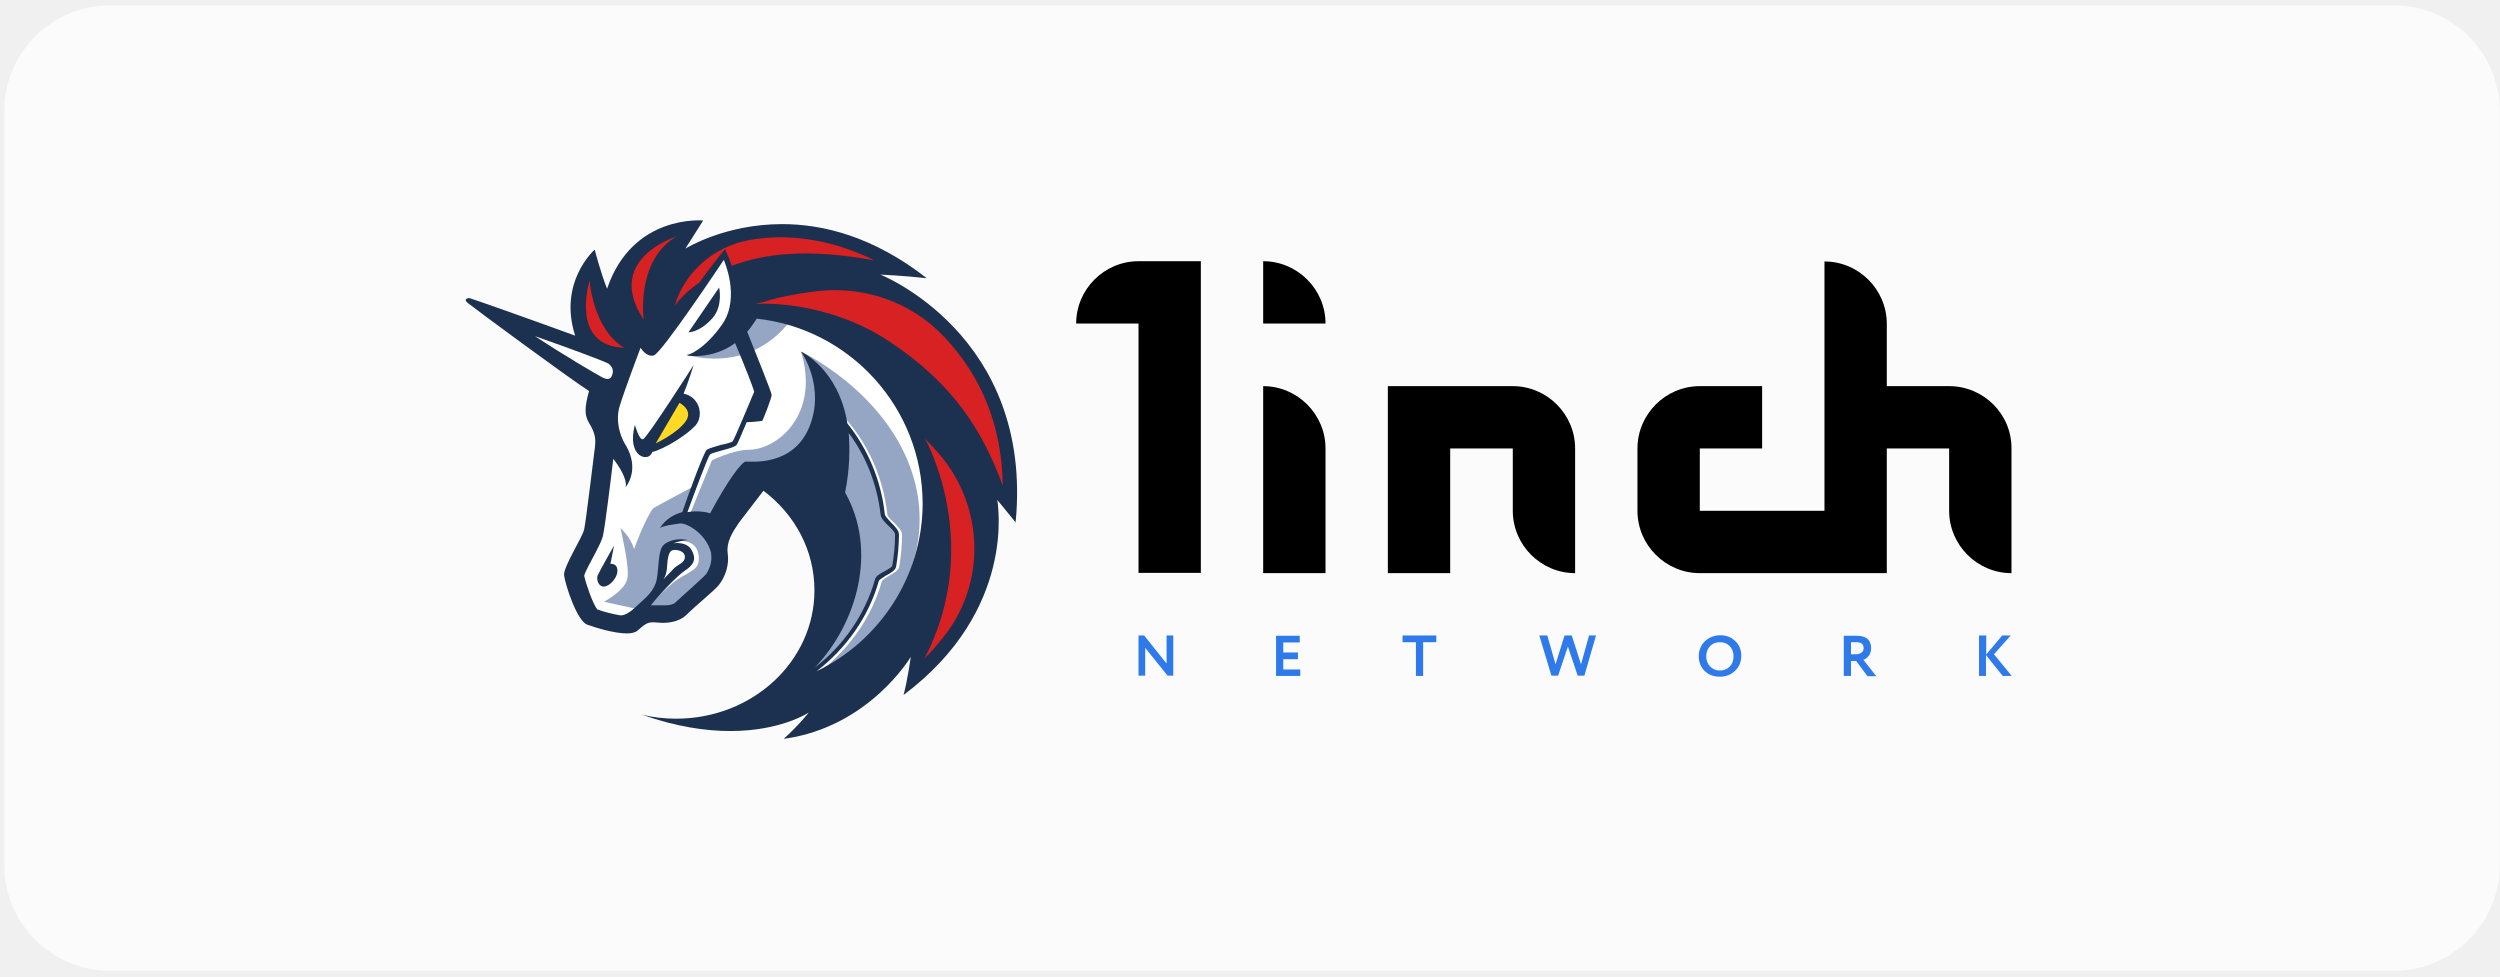
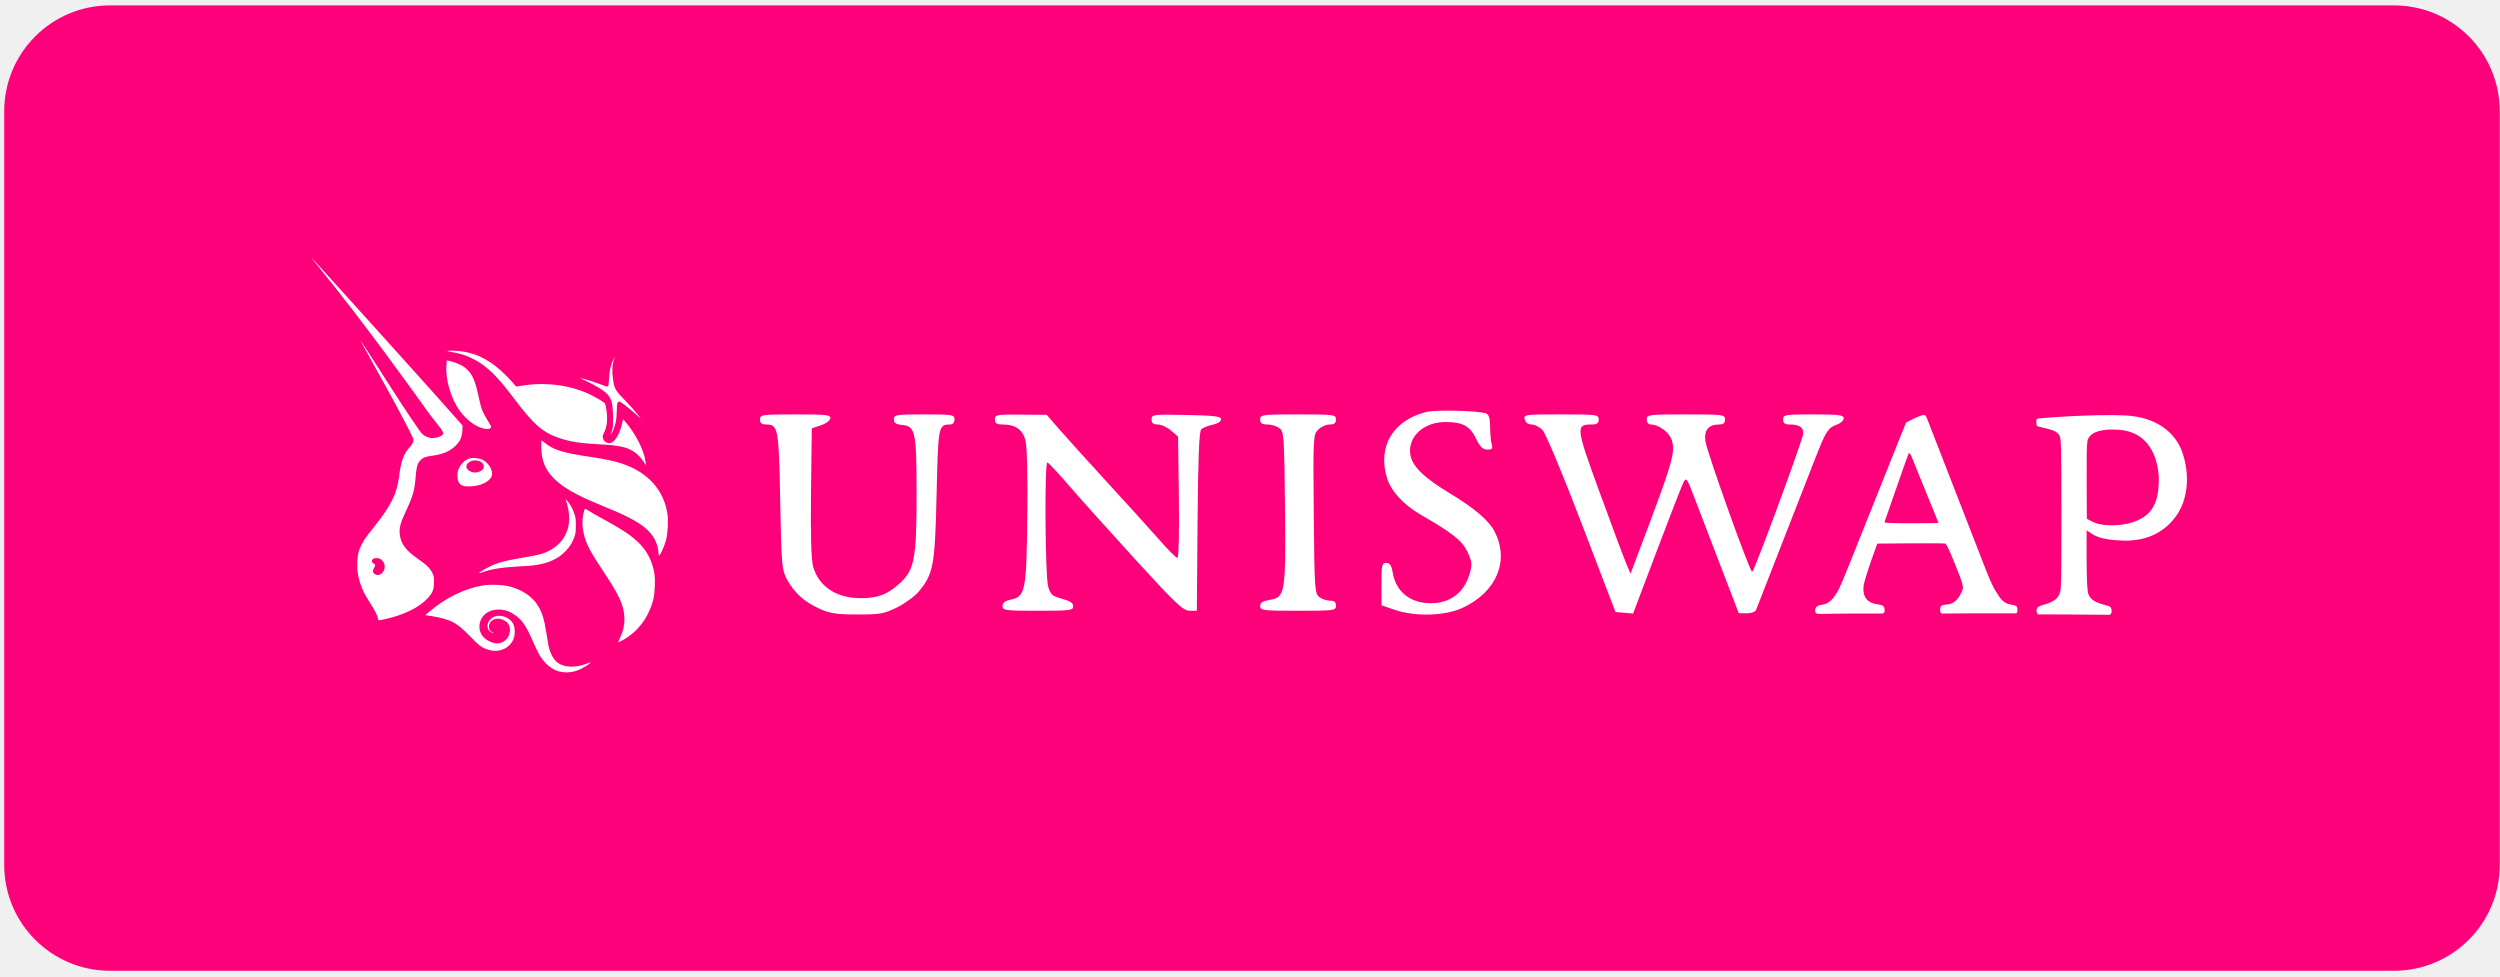
<svg xmlns="http://www.w3.org/2000/svg" width="233" height="91" viewBox="0 0 233 91" fill="none">
-   <rect x="0.395" y="0.502" width="232.581" height="89.973" rx="9.86" fill="#FBFBFB" />
-   <path d="M100.299 30.154H106.109V53.393H111.918V24.344H106.109C102.916 24.344 100.299 26.961 100.299 30.154ZM117.728 53.417H123.538V41.797C123.538 38.604 120.921 35.988 117.728 35.988V53.417ZM129.348 35.988V53.417H135.158V41.797H140.992V47.607C140.992 50.8 143.608 53.417 146.801 53.417V41.797C146.801 38.604 144.185 35.988 140.992 35.988H129.348ZM181.66 35.988H175.85V30.178C175.85 26.985 173.234 24.368 170.041 24.368V47.607H158.421V41.797H164.231V35.988H158.421C155.228 35.988 152.611 38.604 152.611 41.797V47.607C152.611 50.8 155.228 53.417 158.421 53.417H175.85V41.797H181.66V47.607C181.66 50.8 184.277 53.417 187.47 53.417V41.797C187.494 38.604 184.877 35.988 181.66 35.988ZM117.728 30.154H123.538C123.538 26.961 120.921 24.344 117.728 24.344V30.154Z" fill="black" />
-   <path d="M109.349 59.227V62.972H108.821L106.733 60.379V62.972H106.108V59.227H106.637L108.725 61.844V59.227H109.349ZM121.185 62.996H118.928V59.251H121.137V59.875H119.601V60.811H120.969V61.436H119.601V62.396H121.185V62.996ZM130.74 59.851H131.964V62.996H132.637V59.851H133.861V59.227H130.716V59.851H130.74ZM148.098 59.227H148.746L147.665 62.972H147.041L146.129 60.259L145.217 62.972H144.592L143.464 59.227H144.208L144.977 61.916L145.817 59.227H146.489L147.353 61.916L148.098 59.227ZM158.877 59.779C158.517 60.139 158.325 60.619 158.325 61.148C158.325 61.724 158.517 62.18 158.877 62.54C159.261 62.9 159.717 63.068 160.293 63.068C160.869 63.068 161.326 62.876 161.71 62.516C162.094 62.156 162.286 61.676 162.286 61.123C162.286 60.547 162.094 60.091 161.71 59.731C161.326 59.371 160.869 59.203 160.293 59.203C159.717 59.227 159.261 59.419 158.877 59.779ZM159.381 62.108C159.141 61.868 159.021 61.532 159.021 61.172C159.021 60.787 159.141 60.475 159.381 60.211C159.621 59.971 159.933 59.851 160.293 59.851C160.653 59.851 160.966 59.971 161.206 60.211C161.446 60.451 161.566 60.787 161.566 61.172C161.566 61.556 161.446 61.868 161.23 62.108C160.99 62.348 160.701 62.492 160.293 62.492C159.933 62.492 159.621 62.372 159.381 62.108ZM172.513 61.58V62.996H171.841V59.251C172.033 59.251 172.225 59.251 172.465 59.251C172.681 59.251 172.873 59.251 173.017 59.251C173.93 59.251 174.386 59.635 174.386 60.403C174.386 60.691 174.314 60.931 174.17 61.123C174.026 61.291 173.858 61.436 173.665 61.484L174.866 63.02H174.05L172.993 61.604H172.513V61.58ZM172.969 59.851C172.945 59.851 172.921 59.851 172.873 59.851C172.825 59.851 172.777 59.851 172.705 59.851H172.513V60.979H172.945C173.161 60.979 173.329 60.931 173.473 60.835C173.617 60.739 173.689 60.595 173.689 60.403C173.689 60.019 173.449 59.851 172.969 59.851ZM184.421 62.996H185.093V61.051L186.654 62.996H187.494L185.837 60.979L187.398 59.227H186.606L185.117 61.003V59.227H184.445V62.996H184.421Z" fill="#2F7AEA" />
-   <path d="M55.668 47.175L57.013 36.972L45.225 28.785L56.005 32.41L58.549 28.521L67.84 22.759L88.319 34.043L89.375 51.256L80.252 63.908L73.05 65.013L76.771 58.195V51.617L74.058 46.479L71.297 44.654L67.048 49.024V53.633L63.735 56.73L59.534 57.234L57.661 58.291L54.612 57.306L53.364 52.769L55.644 49.552V47.175H55.668Z" fill="white" />
-   <path d="M74.466 28.689C72.209 28.233 69.76 28.353 69.76 28.353C69.76 28.353 68.944 32.074 63.95 33.059C63.998 33.059 70.576 35.291 74.466 28.689ZM76.506 62.516C79.219 60.403 81.26 57.474 82.196 54.161C82.244 54.041 82.628 53.825 82.868 53.657C83.3 53.393 83.709 53.201 83.805 52.841C83.973 51.856 84.069 50.848 84.069 49.84C84.069 49.456 83.684 49.072 83.3 48.688C83.012 48.423 82.7 48.135 82.7 47.919C82.268 44.054 80.492 40.453 77.659 37.836L77.371 38.124C80.131 40.717 81.908 44.222 82.292 47.967C82.34 48.303 82.676 48.639 83.012 48.976C83.3 49.24 83.636 49.6 83.636 49.792C83.636 50.776 83.54 51.736 83.372 52.721C83.324 52.889 82.94 53.057 82.652 53.225C82.22 53.441 81.836 53.657 81.764 53.993C80.756 57.594 78.427 60.739 75.33 62.756C75.882 61.58 77.611 57.714 78.547 55.77L78.379 49.504L73.001 44.294L69.952 44.726L66.615 50.152C66.615 50.152 68.176 52.145 65.991 54.473C63.83 56.754 62.126 57.282 62.126 57.282L60.565 56.442C61.022 55.842 61.958 54.953 62.678 54.353C63.902 53.345 65.127 53.249 65.127 52.145C65.175 49.864 62.702 50.488 62.702 50.488L61.814 51.328L61.43 54.473L59.557 56.802L59.341 56.754L56.292 56.082C56.292 56.082 58.165 55.097 58.453 53.993C58.741 52.937 57.852 49.408 57.828 49.216C57.877 49.264 58.717 49.984 59.101 51.16C59.773 49.288 60.661 47.511 60.925 47.343C61.19 47.175 64.623 45.35 64.623 45.35L63.47 48.351L64.311 47.895L66.351 42.902C66.351 42.902 68.344 41.917 69.832 41.917C72.497 41.869 76.434 38.604 74.658 32.77C75.162 32.987 83.973 37.38 85.509 46.047C86.638 52.673 82.868 58.915 76.506 62.516Z" fill="#94A6C3" />
-   <path d="M66.423 29.625C67.408 28.473 67.024 26.793 67.024 26.793L64.167 30.97C64.143 30.97 65.199 31.018 66.423 29.625ZM56.892 52.553L57.229 50.848C57.229 50.848 55.836 53.297 55.692 53.657C55.572 54.041 55.788 54.713 56.316 54.665C56.868 54.617 57.541 53.825 57.541 53.225C57.565 52.457 56.892 52.553 56.892 52.553ZM82.052 25.592C82.052 25.592 84.165 25.688 86.374 25.928C81.404 22.039 76.699 20.887 72.906 20.887C67.648 20.887 64.095 23.047 63.879 23.167L65.535 20.551C65.535 20.551 58.933 19.926 56.58 26.913C55.98 25.424 55.428 23.263 55.428 23.263C55.428 23.263 51.995 26.264 53.603 31.282C49.666 29.841 44.024 27.849 43.808 27.801C43.52 27.753 43.424 27.897 43.424 27.897C43.424 27.897 43.328 28.017 43.592 28.233C44.048 28.617 52.955 35.195 54.9 36.444C54.468 37.98 54.468 38.7 54.9 39.42C55.5 40.405 55.524 40.909 55.452 41.629C55.356 42.349 54.612 48.591 54.444 49.336C54.276 50.104 52.499 52.817 52.571 53.609C52.667 54.425 53.748 57.858 54.732 58.218C55.452 58.482 57.229 59.035 58.429 59.035C58.861 59.035 59.245 58.939 59.413 58.77C60.133 58.146 60.349 58.002 60.854 58.002C60.902 58.002 60.95 58.002 60.974 58.002C61.19 58.002 61.43 58.05 61.742 58.05C62.414 58.05 63.303 57.93 63.951 57.33C64.887 56.394 66.496 55.121 67 54.521C67.624 53.705 67.984 52.625 67.816 51.52C67.696 50.512 68.248 49.624 68.872 48.711C69.688 47.655 71.153 45.734 71.153 45.734C74.082 47.943 75.906 51.28 75.906 55.025C75.906 61.627 70.145 66.981 63.014 66.981C61.91 66.981 60.854 66.861 59.797 66.597C63.062 67.749 65.823 68.133 68.056 68.133C72.833 68.133 75.378 66.405 75.378 66.405C75.378 66.405 74.49 67.557 73.049 68.854C73.097 68.854 73.097 68.854 73.097 68.854C81.02 67.749 84.885 61.219 84.885 61.219C84.885 61.219 84.597 63.332 84.213 64.772C94.776 56.85 92.976 46.935 92.952 46.599C93.048 46.719 94.104 47.991 94.656 48.687C96.337 31.234 82.052 25.592 82.052 25.592ZM65.823 53.489C65.655 53.705 64.935 54.329 64.431 54.809C63.927 55.265 63.374 55.746 62.942 56.154C62.774 56.322 62.438 56.418 61.934 56.418C61.766 56.418 61.598 56.418 61.478 56.418C61.382 56.418 61.31 56.418 61.214 56.418C61.118 56.418 61.094 56.418 61.046 56.418C60.926 56.418 60.782 56.418 60.662 56.418C61.286 55.578 63.158 53.609 63.807 53.201C64.575 52.697 64.959 52.193 64.479 51.304C64.023 50.416 62.774 50.632 62.774 50.632C62.774 50.632 63.495 50.344 64.119 50.344C63.303 50.128 62.294 50.344 61.838 50.8C61.334 51.256 61.406 52.913 61.214 53.969C60.998 55.073 60.278 55.626 59.173 56.634C58.573 57.186 58.165 57.354 57.829 57.354C57.108 57.234 56.268 57.018 55.668 56.802C55.236 56.25 54.612 54.425 54.444 53.657C54.564 53.225 55.068 52.337 55.332 51.832C55.836 50.848 56.148 50.296 56.22 49.792C56.388 49.072 56.941 44.63 57.157 42.758C57.709 43.478 58.477 44.654 58.309 45.422C59.533 43.694 58.645 41.989 58.213 41.317C57.829 40.645 57.325 39.276 57.757 37.836C58.189 36.395 59.701 32.41 59.701 32.41C59.701 32.41 60.206 33.299 60.926 33.13C61.646 32.962 67.456 24.224 67.456 24.224C67.456 24.224 69.016 27.657 67.36 30.154C65.655 32.65 64.023 33.13 64.023 33.13C64.023 33.13 66.351 33.563 68.512 31.978C69.4 34.067 70.241 36.227 70.289 36.516C70.169 36.804 68.464 40.885 68.296 41.125C68.2 41.221 67.624 41.389 67.192 41.461C66.471 41.677 66.039 41.797 65.871 41.917C65.583 42.181 64.215 45.903 63.59 47.727C62.822 47.943 62.054 48.351 61.502 49.215C61.79 48.999 62.726 48.879 63.398 48.783C63.999 48.735 65.823 49.72 66.279 51.544C66.279 51.592 66.279 51.592 66.279 51.64C66.375 52.337 66.159 52.985 65.823 53.489ZM61.838 53.993C62.222 53.441 62.174 52.505 62.222 52.217C62.27 51.928 62.342 51.376 62.678 51.28C63.014 51.184 63.831 51.328 63.831 51.904C63.831 52.457 63.23 52.577 62.822 52.961C62.534 53.273 61.934 53.897 61.838 53.993ZM78.763 45.903C79.195 43.742 79.219 41.869 79.099 40.357C80.756 42.566 81.764 45.23 82.076 47.991C82.124 48.327 82.46 48.663 82.796 48.999C83.085 49.264 83.421 49.6 83.421 49.816C83.421 50.8 83.325 51.76 83.157 52.745C83.109 52.865 82.725 53.081 82.436 53.249C82.004 53.465 81.62 53.681 81.548 54.017C80.612 57.282 78.619 60.163 75.954 62.204C79.892 58.074 81.812 51.28 78.763 45.903ZM76.098 62.564C78.859 60.451 80.972 57.474 81.908 54.137C81.956 54.017 82.34 53.801 82.581 53.633C83.013 53.417 83.421 53.177 83.517 52.817C83.685 51.832 83.781 50.824 83.781 49.816C83.781 49.432 83.397 49.047 83.013 48.663C82.796 48.399 82.46 48.111 82.46 47.895C82.124 44.798 80.9 41.869 78.979 39.468C78.139 34.379 74.73 32.818 74.658 32.77C74.754 32.891 76.939 36.084 75.426 39.805C73.866 43.574 69.832 42.974 69.496 43.022C69.16 43.022 67.84 44.726 66.183 47.847C65.967 47.751 65.079 47.559 64.071 47.727C64.839 45.614 65.967 42.59 66.183 42.349C66.279 42.253 66.904 42.085 67.336 41.965C68.152 41.749 68.512 41.629 68.656 41.461C68.752 41.341 69.16 40.357 69.592 39.349C69.977 39.349 70.937 39.252 71.033 39.228C71.129 39.132 71.921 37.068 71.921 36.804C71.921 36.588 70.265 32.482 69.64 30.922C69.928 30.586 70.241 30.154 70.529 29.698C79.219 30.634 85.99 38.004 85.99 46.959C85.966 53.777 81.932 59.755 76.098 62.564ZM64.815 39.661C65.631 38.724 65.199 36.996 63.711 36.684C64.095 35.795 64.647 34.019 64.647 34.019C64.647 34.019 60.325 40.789 59.941 40.933C59.557 41.053 59.173 39.589 59.173 39.589C58.357 42.685 60.518 43.118 60.782 42.133C61.982 41.821 63.999 40.549 64.815 39.661Z" fill="#1B314F" />
-   <path d="M61.118 41.317L63.326 37.548C63.326 37.548 64.599 38.172 63.951 39.204C63.158 40.381 61.118 41.317 61.118 41.317Z" fill="#FFD923" />
-   <path d="M88.366 58.794C87.742 59.635 87.022 60.523 86.157 61.387C91.631 50.872 86.422 41.245 86.206 40.885C86.59 41.269 86.974 41.701 87.31 42.061C91.511 46.695 92.015 53.705 88.366 58.794ZM93.456 45.254C91.559 40.117 88.846 35.771 82.868 31.81C77.107 27.993 70.913 28.281 70.577 28.329C70.529 28.329 70.481 28.329 70.481 28.329C70.697 28.233 70.913 28.209 71.105 28.161C72.425 27.729 74.106 27.393 75.81 27.177C80.3 26.552 84.837 28.065 87.934 31.33C87.982 31.378 87.982 31.378 88.03 31.426C91.559 35.171 93.384 39.829 93.456 45.254ZM81.5 24.272C75.186 23.095 71.105 23.672 68.2 24.776C68.104 24.44 67.816 23.768 67.576 23.215C66.687 24.272 65.751 25.544 65.151 26.36C63.542 27.465 62.87 28.521 62.87 28.521C63.806 25.352 66.519 22.975 69.832 22.375C70.769 22.207 71.777 22.111 72.881 22.111C75.786 22.159 78.715 22.879 81.5 24.272ZM58.165 32.41C53.195 32.242 54.852 26.48 54.948 26.144C54.948 26.192 55.284 30.682 58.165 32.41ZM63.038 22.039C59.221 24.32 59.989 29.794 59.989 29.794C56.34 24.248 62.726 22.159 63.038 22.039Z" fill="#D82122" />
-   <path d="M56.773 33.947C57.037 34.163 57.277 34.547 56.989 35.099C56.821 35.387 56.557 35.363 56.173 35.195C55.669 34.931 52.62 33.154 49.859 31.33C53.004 32.434 56.173 33.611 56.677 33.875C56.677 33.851 56.725 33.899 56.773 33.947Z" fill="white" />
+   <rect x="0.395" y="0.502" width="232.581" height="89.973" rx="9.86" fill="#FE007A" />
+   <path fill-rule="evenodd" clip-rule="evenodd" d="M29.684 24.857C34.05 30.211 38.845 36.936 39.621 38.024C39.662 38.082 39.692 38.124 39.71 38.149C40.123 38.726 40.464 39.155 40.724 39.481L40.724 39.481C41.299 40.204 41.47 40.419 41.126 40.616C40.849 40.775 40.564 40.827 40.279 40.827C39.956 40.827 39.593 40.67 39.329 40.417C39.142 40.238 37.862 38.361 36.121 35.631C34.788 33.542 33.672 31.81 33.642 31.781C33.572 31.713 33.573 31.716 35.985 36.075C37.499 38.812 38.535 40.834 38.535 40.964C38.535 41.227 38.464 41.365 38.142 41.727C37.606 42.331 37.367 43.01 37.194 44.414C37 45.988 36.455 47.1 34.944 49.003C34.06 50.117 33.915 50.322 33.692 50.771C33.411 51.336 33.334 51.653 33.302 52.367C33.269 53.122 33.334 53.609 33.562 54.331C33.762 54.963 33.971 55.38 34.504 56.215C34.965 56.935 35.23 57.47 35.23 57.68C35.23 57.846 35.261 57.846 35.974 57.684C37.681 57.294 39.068 56.609 39.847 55.77C40.33 55.251 40.443 54.964 40.447 54.252C40.449 53.786 40.433 53.689 40.308 53.421C40.105 52.985 39.736 52.623 38.922 52.061C37.856 51.324 37.401 50.731 37.275 49.916C37.172 49.247 37.291 48.775 37.881 47.526C38.492 46.234 38.643 45.683 38.745 44.38C38.812 43.538 38.903 43.206 39.143 42.94C39.392 42.662 39.617 42.568 40.235 42.482C41.243 42.343 41.885 42.08 42.412 41.589C42.869 41.163 43.061 40.753 43.09 40.135L43.112 39.667L42.857 39.366C41.931 38.275 29.064 24 29.007 24C28.994 24 29.299 24.386 29.684 24.857ZM35.749 53.221C35.959 52.846 35.847 52.365 35.497 52.13C35.166 51.908 34.652 52.012 34.652 52.302C34.652 52.39 34.701 52.455 34.81 52.511C34.993 52.607 35.007 52.714 34.862 52.933C34.716 53.155 34.728 53.351 34.896 53.483C35.166 53.697 35.549 53.58 35.749 53.221ZM42.05 32.8C41.637 32.735 41.62 32.728 41.814 32.697C42.187 32.64 43.066 32.718 43.672 32.864C45.088 33.204 46.375 34.074 47.75 35.62L48.115 36.031L48.637 35.946C50.838 35.589 53.077 35.873 54.949 36.746C55.465 36.987 56.277 37.465 56.378 37.588C56.41 37.627 56.47 37.88 56.51 38.149C56.649 39.08 56.58 39.794 56.297 40.327C56.144 40.617 56.136 40.709 56.239 40.957C56.321 41.155 56.55 41.302 56.778 41.302C57.243 41.301 57.744 40.541 57.976 39.484L58.068 39.064L58.251 39.273C59.253 40.419 60.039 41.983 60.175 43.095L60.21 43.386L60.041 43.122C59.752 42.668 59.461 42.359 59.088 42.11C58.416 41.661 57.705 41.508 55.823 41.408C54.123 41.317 53.161 41.17 52.208 40.856C50.584 40.322 49.767 39.61 47.839 37.055C46.982 35.92 46.453 35.293 45.927 34.787C44.73 33.638 43.555 33.036 42.05 32.8ZM56.761 35.334C56.804 34.573 56.906 34.072 57.112 33.614C57.193 33.432 57.269 33.284 57.281 33.284C57.292 33.284 57.257 33.418 57.202 33.581C57.053 34.026 57.028 34.634 57.131 35.341C57.262 36.239 57.336 36.368 58.275 37.338C58.715 37.792 59.228 38.366 59.414 38.612L59.752 39.06L59.414 38.74C59.001 38.349 58.051 37.586 57.841 37.477C57.7 37.403 57.679 37.405 57.593 37.492C57.513 37.572 57.496 37.693 57.485 38.264C57.467 39.154 57.347 39.725 57.057 40.297C56.901 40.606 56.876 40.54 57.018 40.191C57.124 39.931 57.135 39.816 57.134 38.955C57.132 37.223 56.929 36.807 55.735 36.094C55.433 35.914 54.935 35.653 54.628 35.515C54.322 35.377 54.079 35.258 54.087 35.249C54.121 35.215 55.285 35.558 55.754 35.74C56.45 36.01 56.565 36.045 56.65 36.013C56.706 35.991 56.734 35.824 56.761 35.334ZM41.608 34.005C41.495 35.341 42.014 37.129 42.853 38.295C43.503 39.199 44.511 39.902 45.254 39.969C45.742 40.014 45.888 39.86 45.667 39.535C45.362 39.084 44.985 38.389 44.886 38.091C44.824 37.906 44.689 37.36 44.587 36.878C44.237 35.231 43.893 34.589 43.099 34.102C42.81 33.925 42.192 33.692 41.833 33.626L41.642 33.591L41.608 34.005ZM55.744 46.974C51.825 45.38 50.445 43.997 50.445 41.663C50.445 41.319 50.457 41.038 50.471 41.038C50.485 41.038 50.637 41.151 50.808 41.29C51.603 41.934 52.493 42.209 54.956 42.572C56.406 42.786 57.222 42.958 57.974 43.21C60.366 44.012 61.846 45.638 62.199 47.852C62.301 48.496 62.241 49.703 62.075 50.339C61.944 50.841 61.543 51.747 61.437 51.782C61.408 51.791 61.379 51.677 61.371 51.522C61.331 50.69 60.915 49.881 60.216 49.274C59.422 48.584 58.354 48.036 55.744 46.974ZM52.804 46.799C52.859 46.964 52.944 47.341 52.993 47.636C53.307 49.523 52.326 51.048 50.419 51.639C50.217 51.701 49.421 51.858 48.651 51.988C47.092 52.25 46.396 52.436 45.697 52.776C45.201 53.017 44.601 53.379 44.636 53.414C44.648 53.426 44.761 53.399 44.888 53.354C45.77 53.041 46.751 52.879 48.241 52.801C48.833 52.77 49.506 52.72 49.737 52.691C51.065 52.522 51.985 52.114 52.701 51.379C53.099 50.969 53.337 50.588 53.528 50.05C53.65 49.708 53.666 49.582 53.667 48.977C53.668 48.361 53.653 48.248 53.522 47.869C53.35 47.373 53.147 47 52.89 46.708L52.704 46.498L52.804 46.799ZM54.79 50.859C54.269 49.728 54.149 48.637 54.434 47.619C54.465 47.51 54.514 47.421 54.544 47.421C54.573 47.421 54.696 47.488 54.817 47.57C55.057 47.733 55.538 48.008 56.82 48.714C58.42 49.595 59.332 50.277 59.952 51.057C60.495 51.739 60.832 52.517 60.993 53.465C61.085 54.002 61.031 55.294 60.895 55.834C60.465 57.539 59.465 58.879 58.039 59.66C57.83 59.775 57.643 59.869 57.622 59.869C57.602 59.87 57.678 59.674 57.792 59.435C58.271 58.422 58.326 57.437 57.963 56.34C57.741 55.669 57.288 54.849 56.374 53.465C55.312 51.855 55.051 51.427 54.79 50.859ZM44.982 54.567C43.333 54.838 41.524 55.719 40.07 56.959L39.637 57.328L40.017 57.388C42.003 57.701 42.538 57.979 43.915 59.412C44.707 60.237 44.975 60.42 45.633 60.59C46.598 60.839 47.55 60.381 47.877 59.511C48.022 59.123 48.003 58.479 47.836 58.156C47.437 57.386 46.278 57.137 45.717 57.701C45.25 58.17 45.386 58.878 45.967 59C46.1 59.028 46.096 59.022 45.933 58.947C45.679 58.831 45.568 58.67 45.567 58.414C45.563 57.813 46.244 57.476 46.877 57.764C47.341 57.976 47.525 58.252 47.525 58.736C47.525 59.481 46.897 60.043 46.166 59.951C45.776 59.902 45.298 59.649 45.041 59.357C44.397 58.621 44.648 57.459 45.548 57.013C46.233 56.674 47.144 56.757 47.85 57.224C48.662 57.761 49.007 58.252 49.706 59.862C49.933 60.386 50.226 60.977 50.356 61.174C51.019 62.175 51.812 62.666 52.767 62.666C53.294 62.666 53.691 62.568 54.189 62.317C54.56 62.13 55.085 61.775 55.047 61.736C55.037 61.726 54.883 61.774 54.706 61.844C53.663 62.255 52.602 62.227 51.986 61.771C51.598 61.484 51.285 60.913 51.125 60.199C51.097 60.075 51.005 59.53 50.92 58.986C50.706 57.608 50.501 56.988 50.021 56.277C49.531 55.55 48.588 54.94 47.533 54.667C46.875 54.497 45.692 54.45 44.982 54.567ZM42.673 43.912C42.816 43.381 43.275 42.874 43.748 42.728C44.049 42.635 44.671 42.694 44.963 42.844C45.53 43.135 45.941 43.798 45.852 44.276C45.743 44.859 44.806 45.326 43.729 45.334C43.179 45.338 42.976 45.263 42.766 44.98C42.636 44.804 42.586 44.236 42.673 43.912ZM44.819 43.052C45.101 43.226 45.174 43.484 45.008 43.722C44.893 43.887 44.539 44.043 44.28 44.043C43.891 44.043 43.467 43.764 43.467 43.508C43.467 42.995 44.281 42.72 44.819 43.052ZM129.259 44.522C128.38 41.599 129.83 39.174 132.922 38.395C133.809 38.171 137.825 38.272 138.513 38.535C138.766 38.632 138.876 39.002 138.878 39.763C138.88 40.362 138.945 41.09 139.023 41.38C139.141 41.82 139.072 41.907 138.608 41.9C138.188 41.893 137.934 41.647 137.58 40.903C137.014 39.714 136.328 39.335 134.73 39.331C132.691 39.325 131.199 40.698 131.441 42.357C131.6 43.437 132.678 44.499 135.099 45.96C137.403 47.349 138.747 48.492 139.283 49.515C140.715 52.252 139.492 55.18 136.301 56.656C134.662 57.413 131.917 57.492 129.987 56.836L128.751 56.416V54.441C128.751 52.652 128.793 52.466 129.201 52.466C129.542 52.466 129.689 52.691 129.809 53.397C130.107 55.153 131.441 56.219 133.342 56.219C135.204 56.219 136.505 55.202 137.004 53.358C137.216 52.572 137.179 52.282 136.758 51.415C136.253 50.376 135.384 49.686 132.432 47.983C130.794 47.038 129.636 45.775 129.259 44.522ZM71.391 39.562C70.988 39.562 70.831 39.43 70.831 39.093C70.831 38.646 70.988 38.623 74.144 38.623C77.074 38.623 77.449 38.667 77.382 39.004C77.34 39.213 76.935 39.503 76.482 39.649L75.658 39.914L75.587 45.897C75.54 49.889 75.606 52.191 75.786 52.818C76.321 54.679 77.951 55.75 80.251 55.75C81.853 55.75 82.788 55.376 83.963 54.264C85.228 53.069 85.429 51.933 85.425 46.03C85.421 40.207 85.32 39.727 84.069 39.606C83.5 39.551 83.31 39.418 83.31 39.078C83.31 38.654 83.497 38.623 86.135 38.623C88.803 38.623 88.96 38.65 88.96 39.093C88.96 39.382 88.802 39.563 88.548 39.565C87.458 39.575 87.438 39.679 87.291 46.063C87.139 52.694 86.996 53.479 85.653 55.103C85.265 55.572 84.341 56.252 83.599 56.615C82.39 57.207 82.006 57.275 79.896 57.271C77.951 57.267 77.337 57.173 76.364 56.73C74.944 56.084 74.021 55.247 73.34 53.991C72.865 53.113 72.825 52.639 72.715 46.694C72.589 39.89 72.528 39.562 71.391 39.562ZM93.423 39.562C92.884 39.562 92.728 39.456 92.728 39.093C92.728 38.653 92.878 38.625 95.141 38.643L97.554 38.662L98.709 39.992C99.343 40.723 101.413 43.011 103.307 45.075C105.201 47.14 107.376 49.542 108.139 50.413C108.903 51.284 109.622 51.996 109.737 51.996C109.855 51.996 109.914 49.536 109.871 46.345L109.797 40.694L109.136 40.128C108.773 39.816 108.217 39.562 107.901 39.562C107.479 39.562 107.325 39.434 107.325 39.086C107.325 38.628 107.445 38.613 110.562 38.675C113.213 38.729 113.8 38.803 113.8 39.083C113.8 39.283 113.472 39.492 113.013 39.586C112.58 39.674 112.103 39.868 111.953 40.017C111.76 40.21 111.661 42.701 111.613 48.606L111.546 56.923H110.864C110.276 56.923 109.577 56.262 105.838 52.172C103.45 49.559 100.661 46.453 99.642 45.271C98.623 44.088 97.71 43.112 97.613 43.101C97.34 43.07 97.406 53.637 97.685 54.64C97.903 55.422 98.053 55.556 98.979 55.803C99.725 56.002 100.026 56.203 100.026 56.503C100.026 56.887 99.742 56.923 96.73 56.923C93.664 56.923 93.434 56.892 93.434 56.483C93.434 56.184 93.656 55.999 94.129 55.905C95.567 55.618 95.663 55.164 95.743 48.213C95.788 44.32 95.722 41.596 95.568 41.026C95.297 40.023 94.622 39.562 93.423 39.562ZM118.111 39.562C117.606 39.562 117.449 39.45 117.449 39.093C117.449 38.644 117.606 38.623 120.981 38.623C124.355 38.623 124.513 38.644 124.513 39.093C124.513 39.437 124.355 39.562 123.924 39.562C123.6 39.562 123.119 39.777 122.855 40.041C122.389 40.505 122.377 40.736 122.443 47.919C122.508 54.931 122.535 55.337 122.968 55.652C123.22 55.835 123.67 55.985 123.969 55.985C124.355 55.985 124.513 56.12 124.513 56.454C124.513 56.902 124.355 56.923 120.981 56.923C117.687 56.923 117.449 56.894 117.449 56.484C117.449 56.154 117.68 56.008 118.382 55.896C119.775 55.674 119.846 55.22 119.76 47.109C119.69 40.614 119.66 40.209 119.229 39.895C118.977 39.712 118.474 39.562 118.111 39.562ZM142.746 39.562C142.424 39.562 142.179 39.383 142.103 39.093C141.984 38.639 142.096 38.623 145.489 38.623C148.842 38.623 148.999 38.644 148.999 39.093C148.999 39.453 148.842 39.562 148.321 39.562C146.839 39.562 146.872 39.83 149.116 45.966C150.257 49.089 151.366 52.056 151.579 52.559L151.967 53.473L153.765 48.688C155.882 43.055 156.157 42.013 155.797 40.986C155.547 40.27 154.572 39.562 153.837 39.562C153.629 39.562 153.472 39.36 153.472 39.093C153.472 38.644 153.629 38.623 157.122 38.623C160.614 38.623 160.771 38.644 160.771 39.093C160.771 39.426 160.614 39.562 160.228 39.562C159.238 39.562 158.801 40.088 158.943 41.11C159.09 42.162 163.139 53.468 163.309 53.299C163.585 53.024 168.07 40.852 168.07 40.378C168.07 39.81 167.671 39.562 166.756 39.562C166.343 39.562 166.186 39.433 166.186 39.093C166.186 38.65 166.343 38.623 169.012 38.623C171.408 38.623 171.837 38.679 171.837 38.988C171.837 39.188 171.544 39.454 171.185 39.578C170.378 39.859 170.175 40.179 169.162 42.771C168.718 43.909 167.326 47.472 166.07 50.687C164.814 53.903 163.732 56.675 163.666 56.846C163.6 57.018 163.211 57.158 162.801 57.158H162.056L160.364 52.759C159.434 50.34 158.335 47.473 157.922 46.389C157.215 44.532 157.155 44.452 156.889 44.982C156.734 45.291 155.616 48.163 154.406 51.363L152.205 57.181L151.383 57.111L150.562 57.041L147.429 48.847C145.678 44.27 144.069 40.413 143.781 40.108C143.498 39.807 143.032 39.562 142.746 39.562ZM189.824 39.661C189.784 39.572 189.785 39.252 189.785 39.252C189.785 39.252 189.776 39.136 189.824 39.075C189.872 39.013 189.889 39.012 190.063 38.995L190.064 38.995C190.7 38.935 191.975 38.833 193.04 38.786C193.137 38.782 193.246 38.777 193.363 38.772L193.366 38.772L193.367 38.772L193.368 38.772C194.54 38.719 196.636 38.648 198.077 38.719C200.841 38.858 202.807 40.194 203.477 42.402C204.147 44.61 203.793 46.683 202.879 48.002C201.966 49.321 200.43 50.457 197.878 50.383C195.77 50.322 195.206 49.928 194.756 49.612C194.661 49.546 194.571 49.483 194.472 49.427V52.243C194.494 54.163 194.51 55.086 194.659 55.427C194.859 55.887 195.312 56.17 196.195 56.387C196.195 56.387 196.594 56.481 196.697 56.58C196.8 56.68 196.8 56.902 196.8 56.902C196.8 56.902 196.821 57.109 196.738 57.215C196.655 57.32 196.496 57.299 196.496 57.299L192.588 57.268L190.232 57.261C190.232 57.261 189.984 57.309 189.892 57.209C189.799 57.11 189.807 56.902 189.807 56.902C189.807 56.902 189.828 56.679 189.936 56.579C190.044 56.479 190.446 56.367 190.446 56.367C191.355 56.112 191.749 55.842 191.955 55.334C192.121 54.924 192.122 54.164 192.121 47.961C192.119 42.078 192.11 40.981 191.975 40.665C191.776 40.198 191.276 40.074 190.564 39.898L190.564 39.898C190.423 39.863 190.273 39.826 190.117 39.784C190.117 39.784 189.863 39.751 189.824 39.661ZM201.203 44.461C201.203 45.426 201.186 46.936 200.159 47.901C199.132 48.867 197.11 49.131 195.737 48.862C195.305 48.778 195.057 48.647 194.867 48.546L194.848 48.536L194.496 48.351L194.476 44.962C194.463 42.839 194.486 41.455 194.536 41.257C194.581 40.138 196.233 39.998 197.04 40.04C200.492 40.04 201.102 42.949 201.203 44.461ZM178.982 38.755C178.982 38.755 178.814 38.82 178.558 38.916L177.636 39.393L176.972 41.05C176.607 41.961 175.939 43.635 175.488 44.768C174.667 46.833 174.124 48.189 173.553 49.605C173.385 50.022 172.878 51.29 172.426 52.423C171.974 53.557 171.522 54.636 171.422 54.821C171.406 54.851 171.388 54.885 171.369 54.919C171.117 55.394 170.678 56.219 169.902 56.344C169.902 56.344 169.476 56.386 169.318 56.542C169.161 56.698 169.176 56.825 169.176 56.825V57.022C169.176 57.022 169.19 57.117 169.28 57.164C169.369 57.212 169.49 57.215 169.49 57.215L172.326 57.182H175.256C175.256 57.182 175.464 57.207 175.544 57.14C175.624 57.074 175.646 56.976 175.646 56.976V56.769C175.646 56.769 175.605 56.544 175.489 56.457C175.373 56.37 174.938 56.31 174.938 56.31C173.764 56.155 173.563 55.268 173.707 54.47C173.779 54.078 174.25 52.628 174.781 51.168L174.965 50.663L178.036 50.639C179.724 50.627 181.183 50.635 181.276 50.659C181.409 50.693 181.596 51.072 182.144 52.421C182.974 54.466 183.04 54.715 182.857 55.098C182.845 55.121 182.834 55.147 182.821 55.175C182.648 55.545 182.313 56.264 181.469 56.337C181.469 56.337 181.022 56.352 180.91 56.486C180.799 56.62 180.823 56.774 180.823 56.774V56.979C180.823 56.979 180.853 57.099 180.91 57.147C180.968 57.194 181.065 57.182 181.065 57.182L183.853 57.162L187.771 57.162C187.771 57.162 187.925 57.178 187.966 57.119C188.008 57.06 188.017 56.99 188.017 56.99V56.719C188.017 56.719 188 56.574 187.924 56.494C187.849 56.415 187.341 56.331 187.341 56.331C186.692 56.226 186.369 55.69 186.128 55.291C186.067 55.189 186.01 55.096 185.956 55.022C185.844 54.87 185.446 54.037 185.134 53.235C184.822 52.434 184.118 50.623 183.569 49.212C183.021 47.801 182.256 45.833 181.869 44.838C181.482 43.843 180.746 41.95 180.234 40.632C180.15 40.415 180.075 40.221 180.008 40.047L180.007 40.046C179.664 39.161 179.526 38.803 179.488 38.755C179.364 38.598 178.982 38.755 178.982 38.755ZM178.8 44.143C178.676 43.843 178.458 43.303 178.316 42.945C178.058 42.293 177.959 42.143 177.879 42.278C177.856 42.317 177.693 42.762 177.518 43.267C176.381 46.538 175.867 48.011 175.763 48.288C175.699 48.463 175.646 48.642 175.646 48.688C175.646 48.74 176.57 48.77 178.154 48.77C179.533 48.77 180.661 48.753 180.661 48.732C180.661 48.711 180.538 48.399 180.388 48.038C180.237 47.677 179.869 46.776 179.57 46.036C179.27 45.296 178.924 44.444 178.8 44.143Z" fill="white" />
</svg>
